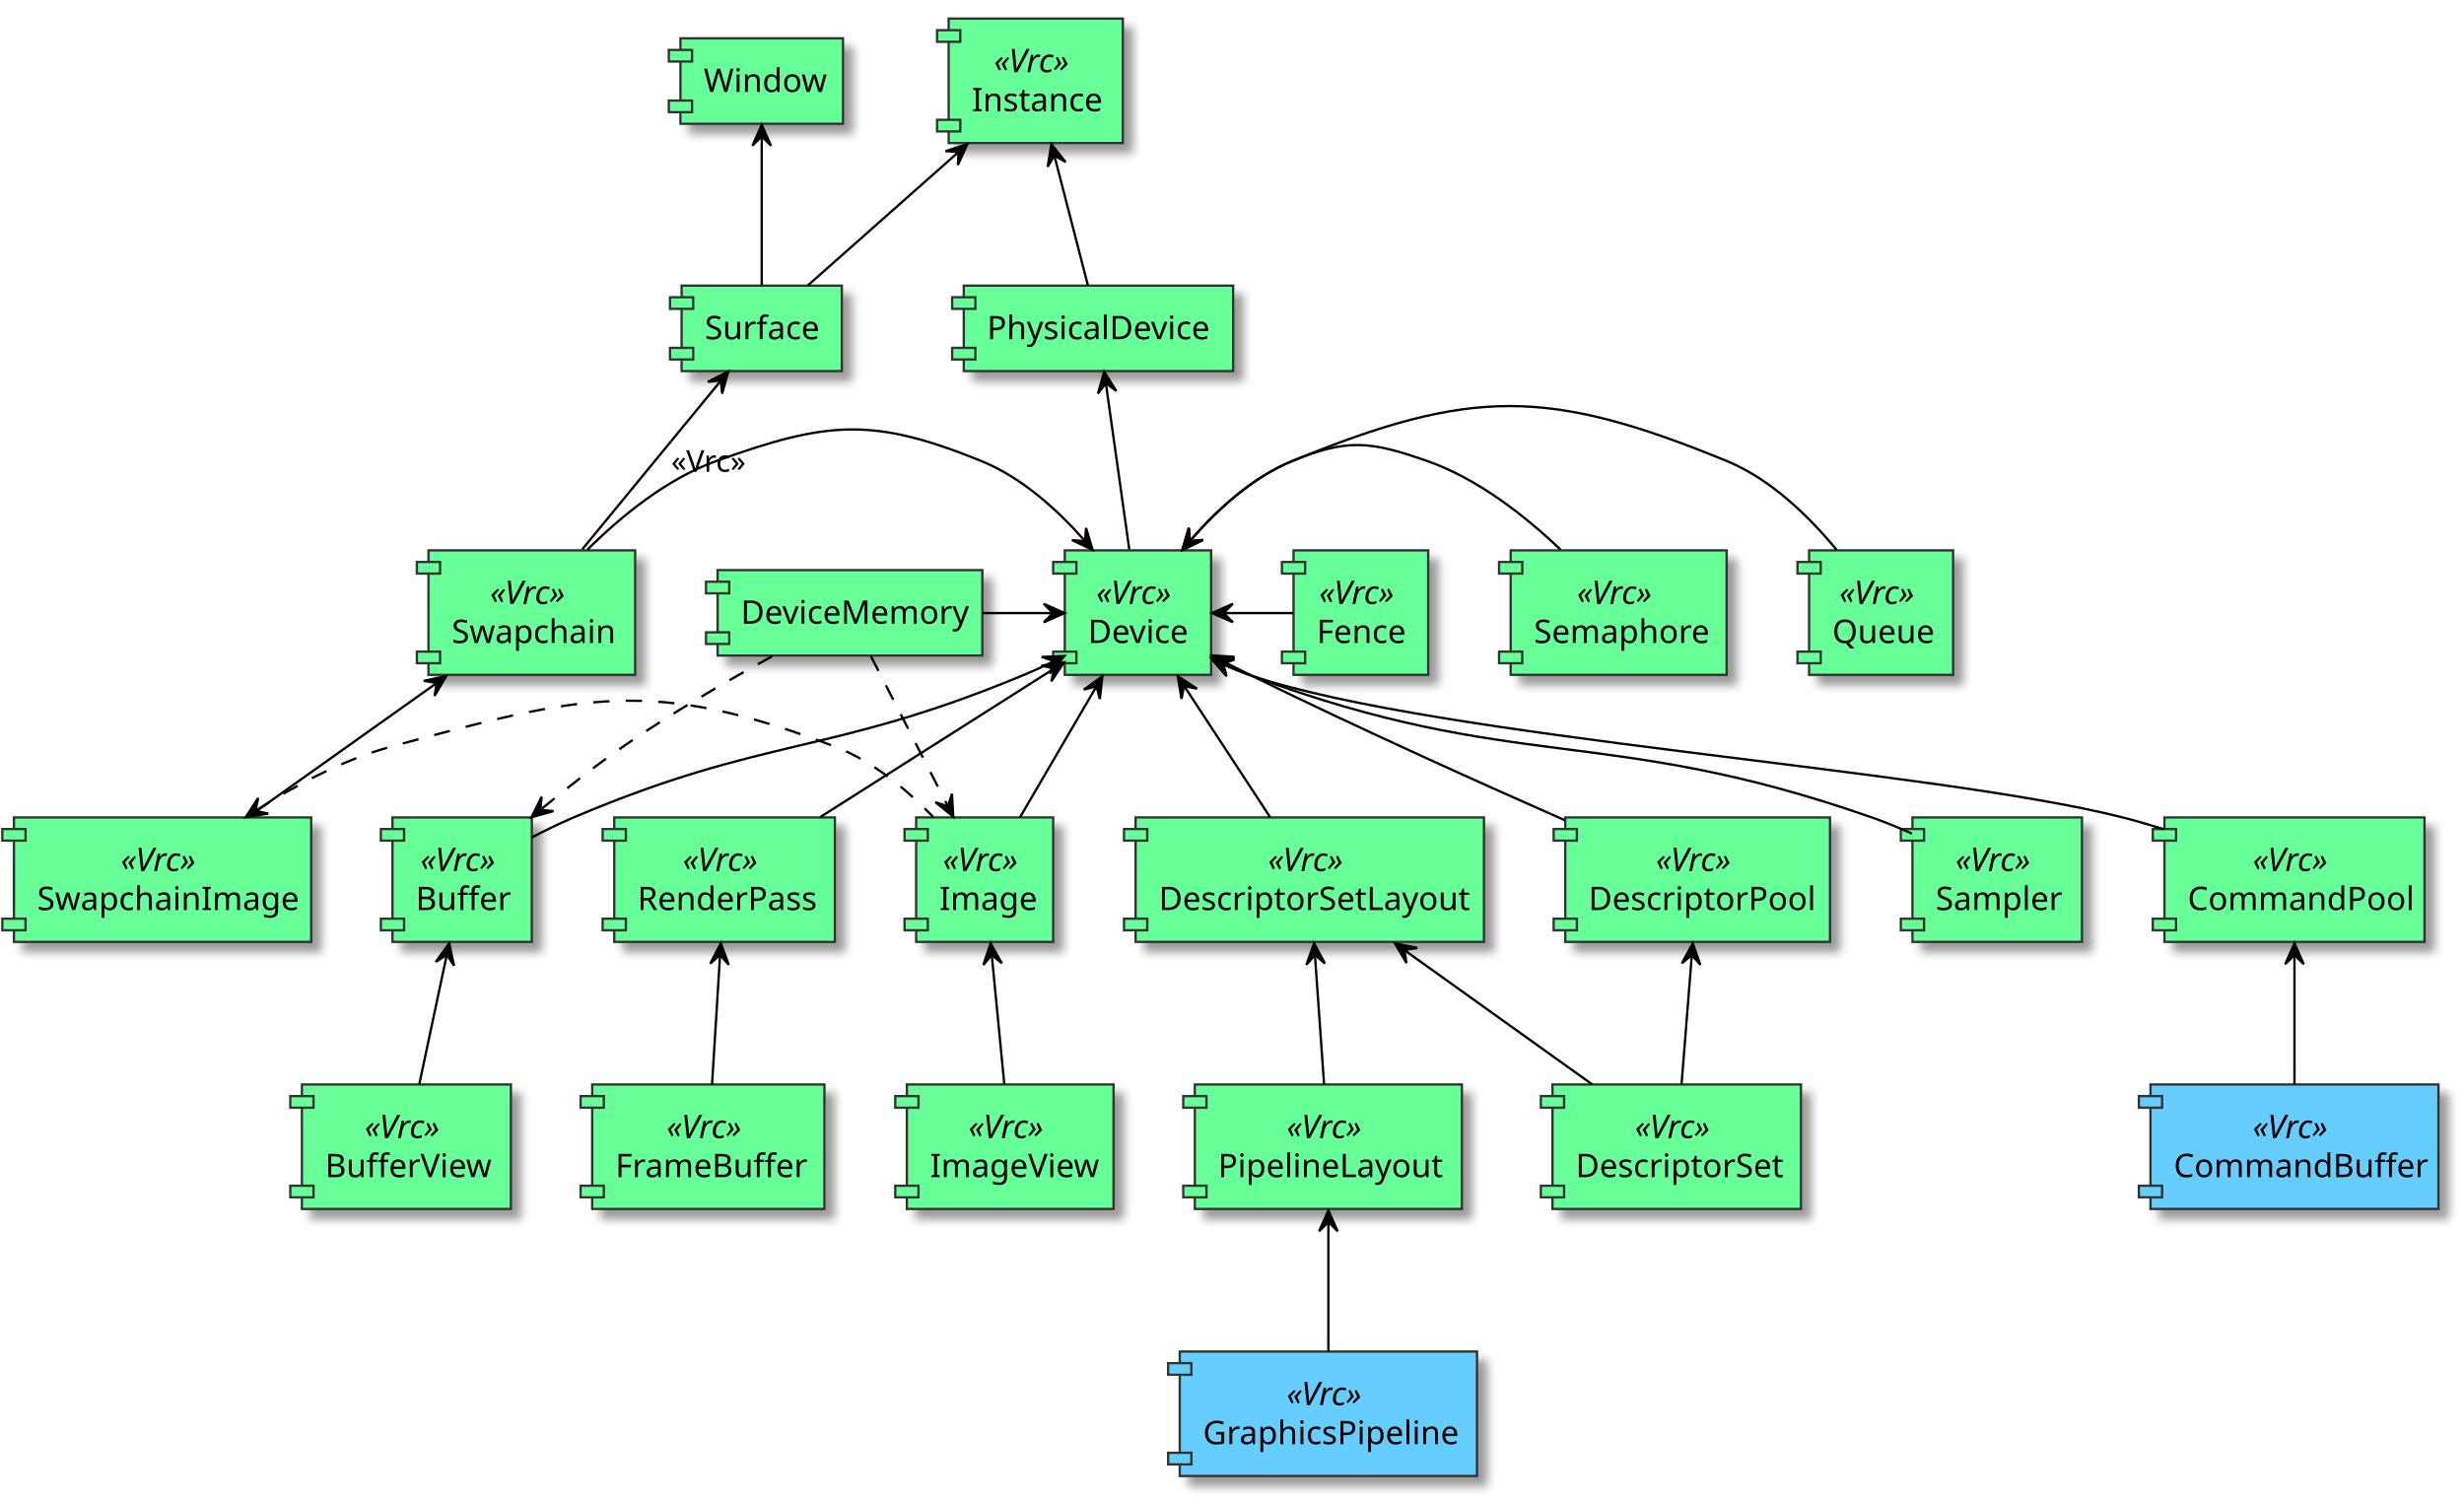
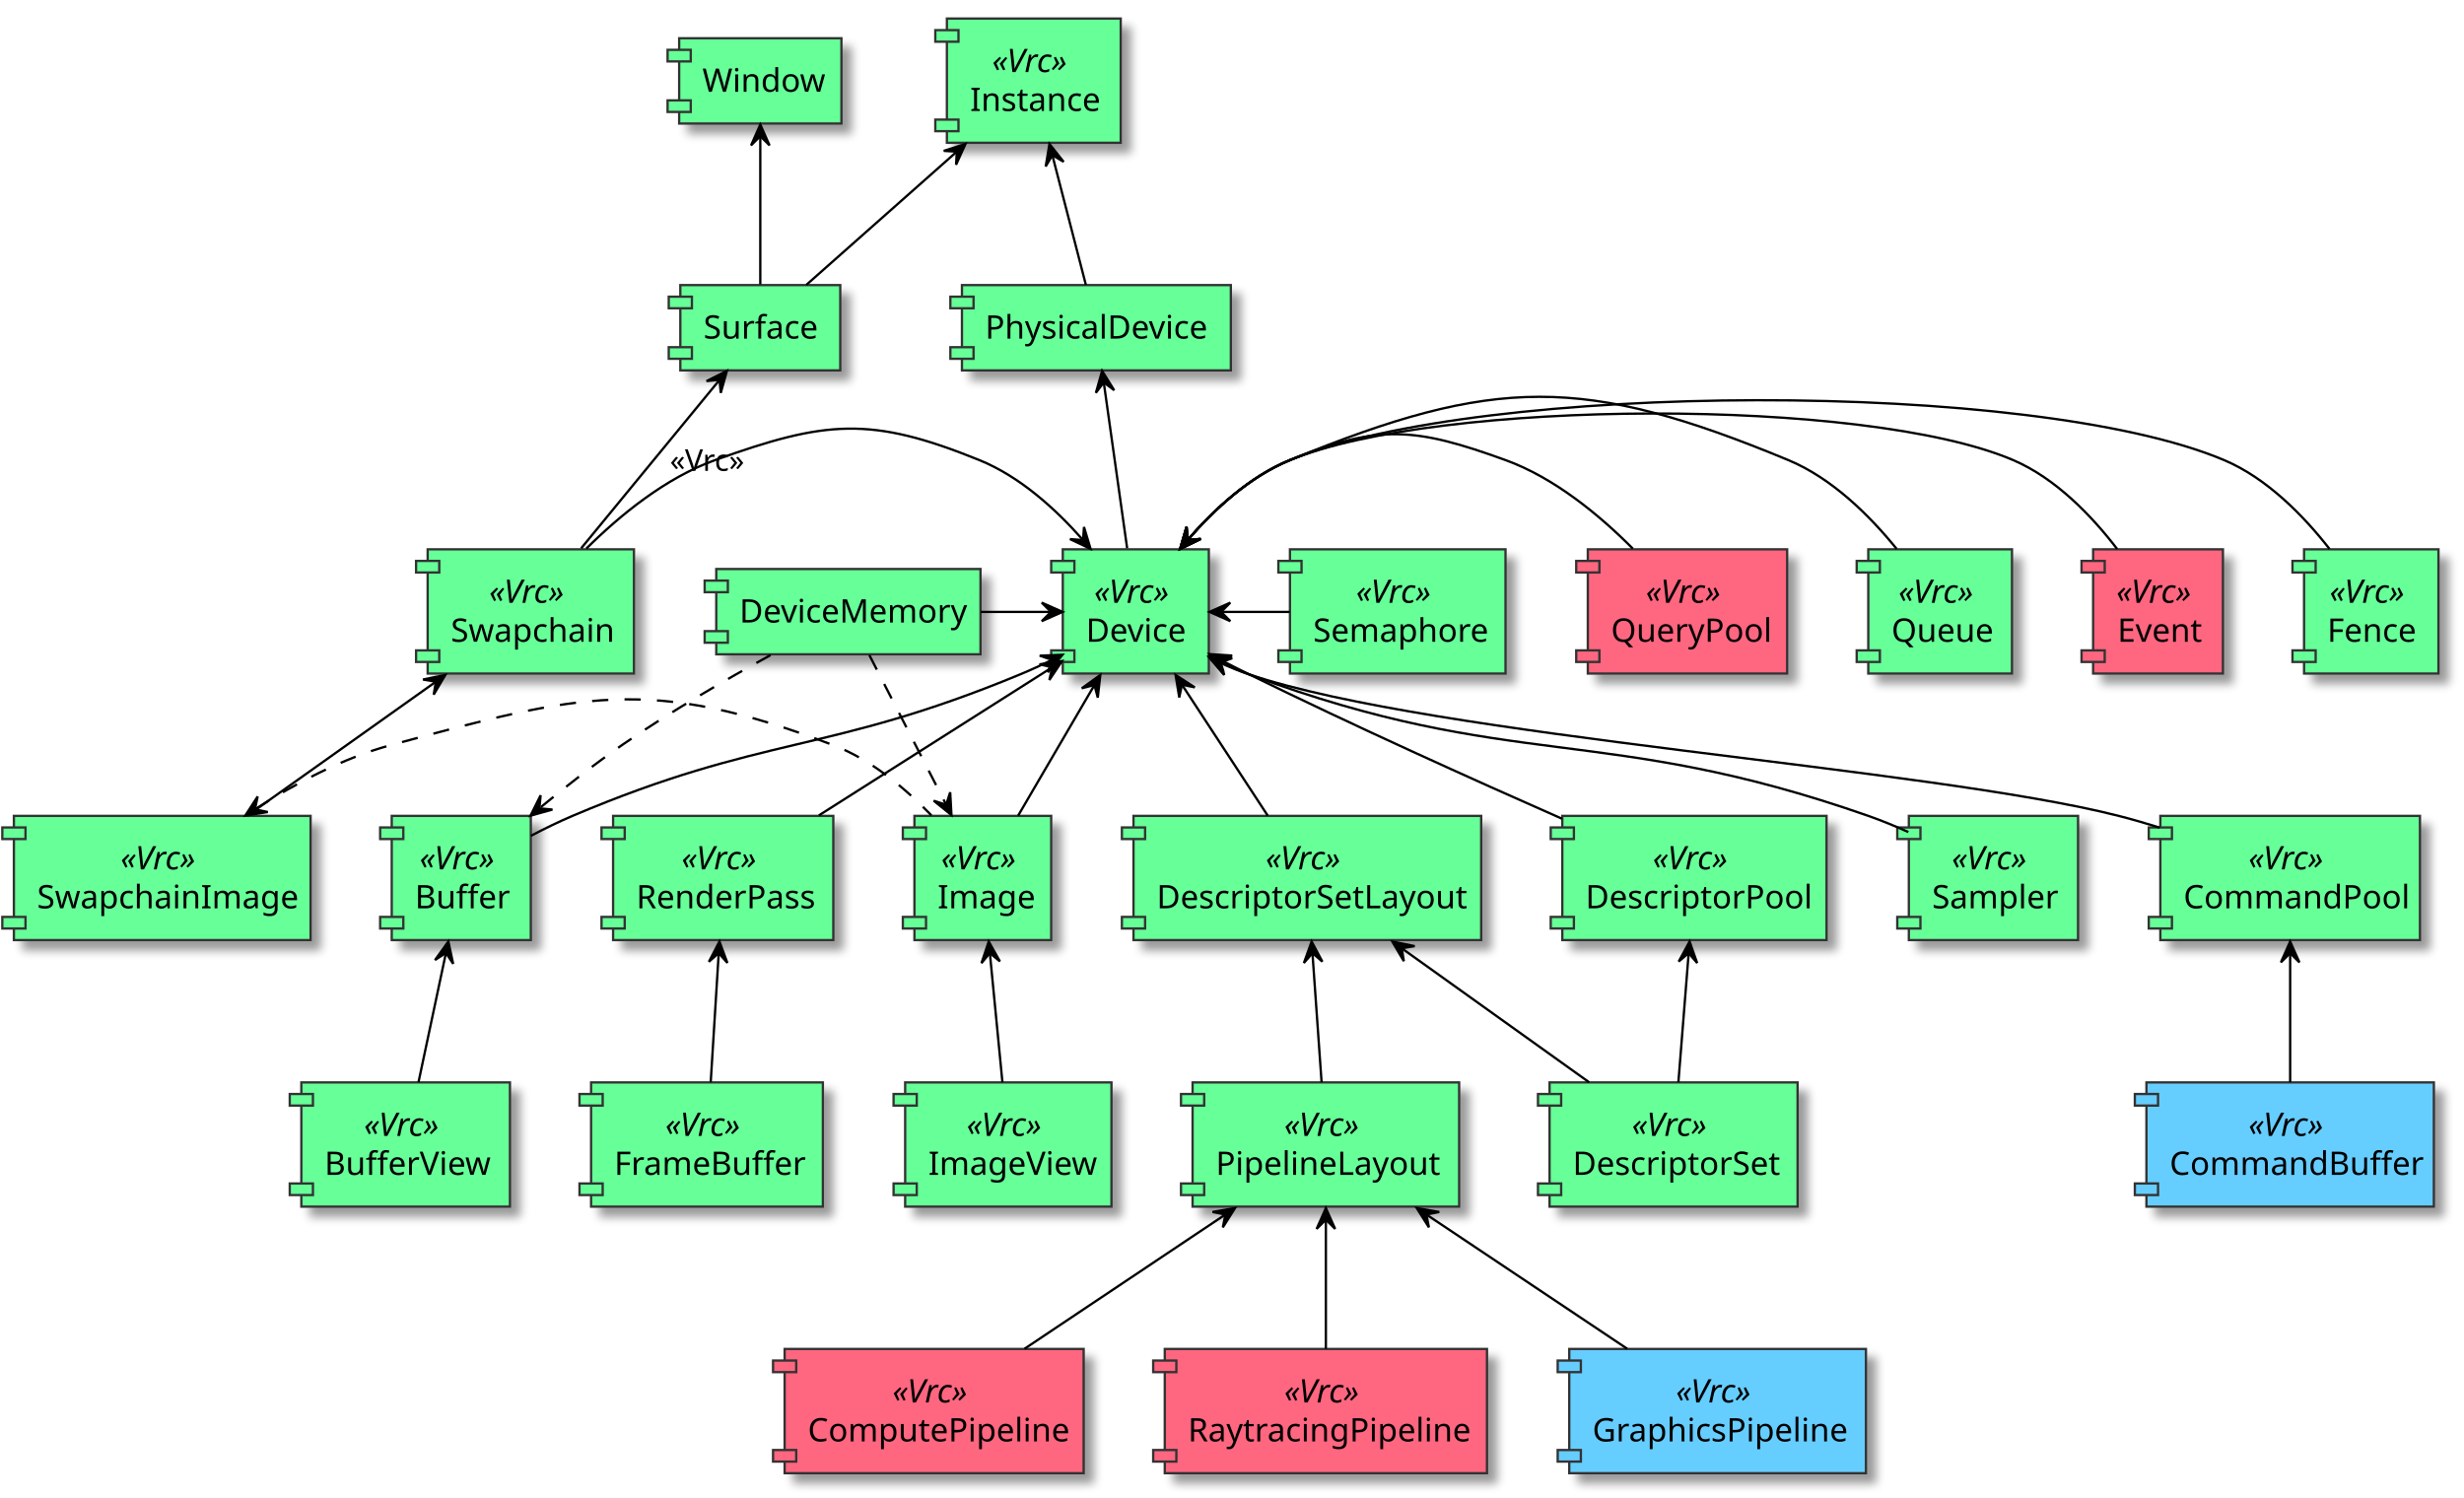
- <svg xmlns="http://www.w3.org/2000/svg" contentScriptType="application/ecmascript" contentStyleType="text/css" height="646px" preserveAspectRatio="none" style="width:1061px;height:646px;" version="1.1" viewBox="0 0 1061 646" width="1061px" zoomAndPan="magnify">
+ <svg xmlns="http://www.w3.org/2000/svg" contentScriptType="application/ecmascript" contentStyleType="text/css" height="646px" preserveAspectRatio="none" style="width:1063px;height:646px;" version="1.1" viewBox="0 0 1063 646" width="1063px" zoomAndPan="magnify">
  <defs>
-     <filter height="300%" id="ffj41n6ptbonc" width="300%" x="-1" y="-1">
+     <filter height="300%" id="ftixz30e7yjgd" width="300%" x="-1" y="-1">
      <feGaussianBlur result="blurOut" stdDeviation="2.0" />
      <feColorMatrix in="blurOut" result="blurOut2" type="matrix" values="0 0 0 0 0 0 0 0 0 0 0 0 0 0 0 0 0 0 .4 0" />
      <feOffset dx="4.0" dy="4.0" in="blurOut2" result="blurOut3" />
      <feBlend in="SourceGraphic" in2="blurOut3" mode="normal" />
    </filter>
  </defs>
  <g>
-     <rect fill="#66FF98" filter="url(#ffj41n6ptbonc)" height="53.6" style="stroke: #333333; stroke-width: 1.0;" width="75" x="408.5" y="8" />
+     <rect fill="#66FF98" filter="url(#ftixz30e7yjgd)" height="53.6" style="stroke: #333333; stroke-width: 1.0;" width="75" x="408.5" y="8" />
    <rect fill="#66FF98" height="5" style="stroke: #333333; stroke-width: 1.0;" width="10" x="403.5" y="13" />
    <rect fill="#66FF98" height="5" style="stroke: #333333; stroke-width: 1.0;" width="10" x="403.5" y="51.6" />
    <text fill="#000000" font-family="Fira Sans" font-size="14" font-style="italic" lengthAdjust="spacingAndGlyphs" textLength="36" x="428" y="31.09">«Vrc»</text>
    <text fill="#000000" font-family="Fira Sans" font-size="14" lengthAdjust="spacingAndGlyphs" textLength="55" x="418.5" y="47.89">Instance</text>
-     <rect fill="#66FF98" filter="url(#ffj41n6ptbonc)" height="36.8" style="stroke: #333333; stroke-width: 1.0;" width="70" x="293" y="16.5" />
+     <rect fill="#66FF98" filter="url(#ftixz30e7yjgd)" height="36.8" style="stroke: #333333; stroke-width: 1.0;" width="70" x="293" y="16.5" />
    <rect fill="#66FF98" height="5" style="stroke: #333333; stroke-width: 1.0;" width="10" x="288" y="21.5" />
    <rect fill="#66FF98" height="5" style="stroke: #333333; stroke-width: 1.0;" width="10" x="288" y="43.3" />
    <text fill="#000000" font-family="Fira Sans" font-size="14" lengthAdjust="spacingAndGlyphs" textLength="50" x="303" y="39.59">Window</text>
-     <rect fill="#66FF98" filter="url(#ffj41n6ptbonc)" height="36.8" style="stroke: #333333; stroke-width: 1.0;" width="116" x="415" y="123" />
+     <rect fill="#66FF98" filter="url(#ftixz30e7yjgd)" height="36.8" style="stroke: #333333; stroke-width: 1.0;" width="116" x="415" y="123" />
    <rect fill="#66FF98" height="5" style="stroke: #333333; stroke-width: 1.0;" width="10" x="410" y="128" />
    <rect fill="#66FF98" height="5" style="stroke: #333333; stroke-width: 1.0;" width="10" x="410" y="149.8" />
    <text fill="#000000" font-family="Fira Sans" font-size="14" lengthAdjust="spacingAndGlyphs" textLength="96" x="425" y="146.09">PhysicalDevice</text>
-     <rect fill="#66FF98" filter="url(#ffj41n6ptbonc)" height="36.8" style="stroke: #333333; stroke-width: 1.0;" width="69" x="293.5" y="123" />
+     <rect fill="#66FF98" filter="url(#ftixz30e7yjgd)" height="36.8" style="stroke: #333333; stroke-width: 1.0;" width="69" x="293.5" y="123" />
    <rect fill="#66FF98" height="5" style="stroke: #333333; stroke-width: 1.0;" width="10" x="288.5" y="128" />
    <rect fill="#66FF98" height="5" style="stroke: #333333; stroke-width: 1.0;" width="10" x="288.5" y="149.8" />
    <text fill="#000000" font-family="Fira Sans" font-size="14" lengthAdjust="spacingAndGlyphs" textLength="49" x="303.5" y="146.09">Surface</text>
-     <rect fill="#66FF98" filter="url(#ffj41n6ptbonc)" height="53.6" style="stroke: #333333; stroke-width: 1.0;" width="63" x="458.5" y="237" />
+     <rect fill="#66FF98" filter="url(#ftixz30e7yjgd)" height="53.6" style="stroke: #333333; stroke-width: 1.0;" width="63" x="458.5" y="237" />
    <rect fill="#66FF98" height="5" style="stroke: #333333; stroke-width: 1.0;" width="10" x="453.5" y="242" />
    <rect fill="#66FF98" height="5" style="stroke: #333333; stroke-width: 1.0;" width="10" x="453.5" y="280.6" />
    <text fill="#000000" font-family="Fira Sans" font-size="14" font-style="italic" lengthAdjust="spacingAndGlyphs" textLength="36" x="472" y="260.09">«Vrc»</text>
    <text fill="#000000" font-family="Fira Sans" font-size="14" lengthAdjust="spacingAndGlyphs" textLength="43" x="468.5" y="276.89">Device</text>
-     <rect fill="#66FF98" filter="url(#ffj41n6ptbonc)" height="53.6" style="stroke: #333333; stroke-width: 1.0;" width="62" x="779" y="237" />
-     <rect fill="#66FF98" height="5" style="stroke: #333333; stroke-width: 1.0;" width="10" x="774" y="242" />
-     <rect fill="#66FF98" height="5" style="stroke: #333333; stroke-width: 1.0;" width="10" x="774" y="280.6" />
-     <text fill="#000000" font-family="Fira Sans" font-size="14" font-style="italic" lengthAdjust="spacingAndGlyphs" textLength="36" x="792" y="260.09">«Vrc»</text>
-     <text fill="#000000" font-family="Fira Sans" font-size="14" lengthAdjust="spacingAndGlyphs" textLength="42" x="789" y="276.89">Queue</text>
-     <rect fill="#66FF98" filter="url(#ffj41n6ptbonc)" height="53.6" style="stroke: #333333; stroke-width: 1.0;" width="89" x="184.5" y="237" />
+     <rect fill="#66FF98" filter="url(#ftixz30e7yjgd)" height="53.6" style="stroke: #333333; stroke-width: 1.0;" width="62" x="806" y="237" />
+     <rect fill="#66FF98" height="5" style="stroke: #333333; stroke-width: 1.0;" width="10" x="801" y="242" />
+     <rect fill="#66FF98" height="5" style="stroke: #333333; stroke-width: 1.0;" width="10" x="801" y="280.6" />
+     <text fill="#000000" font-family="Fira Sans" font-size="14" font-style="italic" lengthAdjust="spacingAndGlyphs" textLength="36" x="819" y="260.09">«Vrc»</text>
+     <text fill="#000000" font-family="Fira Sans" font-size="14" lengthAdjust="spacingAndGlyphs" textLength="42" x="816" y="276.89">Queue</text>
+     <rect fill="#66FF98" filter="url(#ftixz30e7yjgd)" height="53.6" style="stroke: #333333; stroke-width: 1.0;" width="89" x="184.5" y="237" />
    <rect fill="#66FF98" height="5" style="stroke: #333333; stroke-width: 1.0;" width="10" x="179.5" y="242" />
    <rect fill="#66FF98" height="5" style="stroke: #333333; stroke-width: 1.0;" width="10" x="179.5" y="280.6" />
    <text fill="#000000" font-family="Fira Sans" font-size="14" font-style="italic" lengthAdjust="spacingAndGlyphs" textLength="36" x="211" y="260.09">«Vrc»</text>
    <text fill="#000000" font-family="Fira Sans" font-size="14" lengthAdjust="spacingAndGlyphs" textLength="69" x="194.5" y="276.89">Swapchain</text>
-     <rect fill="#66FF98" filter="url(#ffj41n6ptbonc)" height="53.6" style="stroke: #333333; stroke-width: 1.0;" width="128" x="6" y="352" />
+     <rect fill="#66FF98" filter="url(#ftixz30e7yjgd)" height="53.6" style="stroke: #333333; stroke-width: 1.0;" width="128" x="6" y="352" />
    <rect fill="#66FF98" height="5" style="stroke: #333333; stroke-width: 1.0;" width="10" x="1" y="357" />
    <rect fill="#66FF98" height="5" style="stroke: #333333; stroke-width: 1.0;" width="10" x="1" y="395.6" />
    <text fill="#000000" font-family="Fira Sans" font-size="14" font-style="italic" lengthAdjust="spacingAndGlyphs" textLength="36" x="52" y="375.09">«Vrc»</text>
    <text fill="#000000" font-family="Fira Sans" font-size="14" lengthAdjust="spacingAndGlyphs" textLength="108" x="16" y="391.89">SwapchainImage</text>
-     <rect fill="#66FF98" filter="url(#ffj41n6ptbonc)" height="36.8" style="stroke: #333333; stroke-width: 1.0;" width="114" x="309" y="245.5" />
+     <rect fill="#66FF98" filter="url(#ftixz30e7yjgd)" height="36.8" style="stroke: #333333; stroke-width: 1.0;" width="114" x="309" y="245.5" />
    <rect fill="#66FF98" height="5" style="stroke: #333333; stroke-width: 1.0;" width="10" x="304" y="250.5" />
    <rect fill="#66FF98" height="5" style="stroke: #333333; stroke-width: 1.0;" width="10" x="304" y="272.3" />
    <text fill="#000000" font-family="Fira Sans" font-size="14" lengthAdjust="spacingAndGlyphs" textLength="94" x="319" y="268.59">DeviceMemory</text>
-     <rect fill="#66FF98" filter="url(#ffj41n6ptbonc)" height="53.6" style="stroke: #333333; stroke-width: 1.0;" width="59" x="394.5" y="352" />
+     <rect fill="#66FF98" filter="url(#ftixz30e7yjgd)" height="53.6" style="stroke: #333333; stroke-width: 1.0;" width="59" x="394.5" y="352" />
    <rect fill="#66FF98" height="5" style="stroke: #333333; stroke-width: 1.0;" width="10" x="389.5" y="357" />
    <rect fill="#66FF98" height="5" style="stroke: #333333; stroke-width: 1.0;" width="10" x="389.5" y="395.6" />
    <text fill="#000000" font-family="Fira Sans" font-size="14" font-style="italic" lengthAdjust="spacingAndGlyphs" textLength="36" x="406" y="375.09">«Vrc»</text>
    <text fill="#000000" font-family="Fira Sans" font-size="14" lengthAdjust="spacingAndGlyphs" textLength="39" x="404.5" y="391.89">Image</text>
-     <rect fill="#66FF98" filter="url(#ffj41n6ptbonc)" height="53.6" style="stroke: #333333; stroke-width: 1.0;" width="60" x="169" y="352" />
+     <rect fill="#66FF98" filter="url(#ftixz30e7yjgd)" height="53.6" style="stroke: #333333; stroke-width: 1.0;" width="60" x="169" y="352" />
    <rect fill="#66FF98" height="5" style="stroke: #333333; stroke-width: 1.0;" width="10" x="164" y="357" />
    <rect fill="#66FF98" height="5" style="stroke: #333333; stroke-width: 1.0;" width="10" x="164" y="395.6" />
    <text fill="#000000" font-family="Fira Sans" font-size="14" font-style="italic" lengthAdjust="spacingAndGlyphs" textLength="36" x="181" y="375.09">«Vrc»</text>
    <text fill="#000000" font-family="Fira Sans" font-size="14" lengthAdjust="spacingAndGlyphs" textLength="40" x="179" y="391.89">Buffer</text>
-     <rect fill="#66FF98" filter="url(#ffj41n6ptbonc)" height="53.6" style="stroke: #333333; stroke-width: 1.0;" width="73" x="823.5" y="352" />
+     <rect fill="#66FF98" filter="url(#ftixz30e7yjgd)" height="53.6" style="stroke: #333333; stroke-width: 1.0;" width="73" x="823.5" y="352" />
    <rect fill="#66FF98" height="5" style="stroke: #333333; stroke-width: 1.0;" width="10" x="818.5" y="357" />
    <rect fill="#66FF98" height="5" style="stroke: #333333; stroke-width: 1.0;" width="10" x="818.5" y="395.6" />
    <text fill="#000000" font-family="Fira Sans" font-size="14" font-style="italic" lengthAdjust="spacingAndGlyphs" textLength="36" x="842" y="375.09">«Vrc»</text>
    <text fill="#000000" font-family="Fira Sans" font-size="14" lengthAdjust="spacingAndGlyphs" textLength="53" x="833.5" y="391.89">Sampler</text>
-     <rect fill="#66FF98" filter="url(#ffj41n6ptbonc)" height="53.6" style="stroke: #333333; stroke-width: 1.0;" width="89" x="390.5" y="467" />
+     <rect fill="#66FF98" filter="url(#ftixz30e7yjgd)" height="53.6" style="stroke: #333333; stroke-width: 1.0;" width="89" x="390.5" y="467" />
    <rect fill="#66FF98" height="5" style="stroke: #333333; stroke-width: 1.0;" width="10" x="385.5" y="472" />
    <rect fill="#66FF98" height="5" style="stroke: #333333; stroke-width: 1.0;" width="10" x="385.5" y="510.6" />
    <text fill="#000000" font-family="Fira Sans" font-size="14" font-style="italic" lengthAdjust="spacingAndGlyphs" textLength="36" x="417" y="490.09">«Vrc»</text>
    <text fill="#000000" font-family="Fira Sans" font-size="14" lengthAdjust="spacingAndGlyphs" textLength="69" x="400.5" y="506.89">ImageView</text>
-     <rect fill="#66FF98" filter="url(#ffj41n6ptbonc)" height="53.6" style="stroke: #333333; stroke-width: 1.0;" width="90" x="130" y="467" />
+     <rect fill="#66FF98" filter="url(#ftixz30e7yjgd)" height="53.6" style="stroke: #333333; stroke-width: 1.0;" width="90" x="130" y="467" />
    <rect fill="#66FF98" height="5" style="stroke: #333333; stroke-width: 1.0;" width="10" x="125" y="472" />
    <rect fill="#66FF98" height="5" style="stroke: #333333; stroke-width: 1.0;" width="10" x="125" y="510.6" />
    <text fill="#000000" font-family="Fira Sans" font-size="14" font-style="italic" lengthAdjust="spacingAndGlyphs" textLength="36" x="157" y="490.09">«Vrc»</text>
    <text fill="#000000" font-family="Fira Sans" font-size="14" lengthAdjust="spacingAndGlyphs" textLength="70" x="140" y="506.89">BufferView</text>
-     <rect fill="#66FF98" filter="url(#ffj41n6ptbonc)" height="53.6" style="stroke: #333333; stroke-width: 1.0;" width="112" x="932" y="352" />
+     <rect fill="#66FF98" filter="url(#ftixz30e7yjgd)" height="53.6" style="stroke: #333333; stroke-width: 1.0;" width="112" x="932" y="352" />
    <rect fill="#66FF98" height="5" style="stroke: #333333; stroke-width: 1.0;" width="10" x="927" y="357" />
    <rect fill="#66FF98" height="5" style="stroke: #333333; stroke-width: 1.0;" width="10" x="927" y="395.6" />
    <text fill="#000000" font-family="Fira Sans" font-size="14" font-style="italic" lengthAdjust="spacingAndGlyphs" textLength="36" x="970" y="375.09">«Vrc»</text>
    <text fill="#000000" font-family="Fira Sans" font-size="14" lengthAdjust="spacingAndGlyphs" textLength="92" x="942" y="391.89">CommandPool</text>
-     <rect fill="#66CDFF" filter="url(#ffj41n6ptbonc)" height="53.6" style="stroke: #333333; stroke-width: 1.0;" width="124" x="926" y="467" />
+     <rect fill="#66CDFF" filter="url(#ftixz30e7yjgd)" height="53.6" style="stroke: #333333; stroke-width: 1.0;" width="124" x="926" y="467" />
    <rect fill="#66CDFF" height="5" style="stroke: #333333; stroke-width: 1.0;" width="10" x="921" y="472" />
    <rect fill="#66CDFF" height="5" style="stroke: #333333; stroke-width: 1.0;" width="10" x="921" y="510.6" />
    <text fill="#000000" font-family="Fira Sans" font-size="14" font-style="italic" lengthAdjust="spacingAndGlyphs" textLength="36" x="970" y="490.09">«Vrc»</text>
    <text fill="#000000" font-family="Fira Sans" font-size="14" lengthAdjust="spacingAndGlyphs" textLength="104" x="936" y="506.89">CommandBuffer</text>
-     <rect fill="#66FF98" filter="url(#ffj41n6ptbonc)" height="53.6" style="stroke: #333333; stroke-width: 1.0;" width="95" x="264.5" y="352" />
+     <rect fill="#FF6680" filter="url(#ftixz30e7yjgd)" height="53.6" style="stroke: #333333; stroke-width: 1.0;" width="86" x="685" y="237" />
+     <rect fill="#FF6680" height="5" style="stroke: #333333; stroke-width: 1.0;" width="10" x="680" y="242" />
+     <rect fill="#FF6680" height="5" style="stroke: #333333; stroke-width: 1.0;" width="10" x="680" y="280.6" />
+     <text fill="#000000" font-family="Fira Sans" font-size="14" font-style="italic" lengthAdjust="spacingAndGlyphs" textLength="36" x="710" y="260.09">«Vrc»</text>
+     <text fill="#000000" font-family="Fira Sans" font-size="14" lengthAdjust="spacingAndGlyphs" textLength="66" x="695" y="276.89">QueryPool</text>
+     <rect fill="#66FF98" filter="url(#ftixz30e7yjgd)" height="53.6" style="stroke: #333333; stroke-width: 1.0;" width="95" x="264.5" y="352" />
    <rect fill="#66FF98" height="5" style="stroke: #333333; stroke-width: 1.0;" width="10" x="259.5" y="357" />
    <rect fill="#66FF98" height="5" style="stroke: #333333; stroke-width: 1.0;" width="10" x="259.5" y="395.6" />
    <text fill="#000000" font-family="Fira Sans" font-size="14" font-style="italic" lengthAdjust="spacingAndGlyphs" textLength="36" x="294" y="375.09">«Vrc»</text>
    <text fill="#000000" font-family="Fira Sans" font-size="14" lengthAdjust="spacingAndGlyphs" textLength="75" x="274.5" y="391.89">RenderPass</text>
-     <rect fill="#66FF98" filter="url(#ffj41n6ptbonc)" height="53.6" style="stroke: #333333; stroke-width: 1.0;" width="100" x="255" y="467" />
+     <rect fill="#66FF98" filter="url(#ftixz30e7yjgd)" height="53.6" style="stroke: #333333; stroke-width: 1.0;" width="100" x="255" y="467" />
    <rect fill="#66FF98" height="5" style="stroke: #333333; stroke-width: 1.0;" width="10" x="250" y="472" />
    <rect fill="#66FF98" height="5" style="stroke: #333333; stroke-width: 1.0;" width="10" x="250" y="510.6" />
    <text fill="#000000" font-family="Fira Sans" font-size="14" font-style="italic" lengthAdjust="spacingAndGlyphs" textLength="36" x="287" y="490.09">«Vrc»</text>
    <text fill="#000000" font-family="Fira Sans" font-size="14" lengthAdjust="spacingAndGlyphs" textLength="80" x="265" y="506.89">FrameBuffer</text>
-     <rect fill="#66CDFF" filter="url(#ffj41n6ptbonc)" height="53.6" style="stroke: #333333; stroke-width: 1.0;" width="128" x="508" y="582" />
-     <rect fill="#66CDFF" height="5" style="stroke: #333333; stroke-width: 1.0;" width="10" x="503" y="587" />
-     <rect fill="#66CDFF" height="5" style="stroke: #333333; stroke-width: 1.0;" width="10" x="503" y="625.6" />
+     <rect fill="#FF6680" filter="url(#ftixz30e7yjgd)" height="53.6" style="stroke: #333333; stroke-width: 1.0;" width="129" x="338.5" y="582" />
+     <rect fill="#FF6680" height="5" style="stroke: #333333; stroke-width: 1.0;" width="10" x="333.5" y="587" />
+     <rect fill="#FF6680" height="5" style="stroke: #333333; stroke-width: 1.0;" width="10" x="333.5" y="625.6" />
+     <text fill="#000000" font-family="Fira Sans" font-size="14" font-style="italic" lengthAdjust="spacingAndGlyphs" textLength="36" x="385" y="605.09">«Vrc»</text>
+     <text fill="#000000" font-family="Fira Sans" font-size="14" lengthAdjust="spacingAndGlyphs" textLength="109" x="348.5" y="621.89">ComputePipeline</text>
+     <rect fill="#FF6680" filter="url(#ftixz30e7yjgd)" height="53.6" style="stroke: #333333; stroke-width: 1.0;" width="139" x="502.5" y="582" />
+     <rect fill="#FF6680" height="5" style="stroke: #333333; stroke-width: 1.0;" width="10" x="497.5" y="587" />
+     <rect fill="#FF6680" height="5" style="stroke: #333333; stroke-width: 1.0;" width="10" x="497.5" y="625.6" />
    <text fill="#000000" font-family="Fira Sans" font-size="14" font-style="italic" lengthAdjust="spacingAndGlyphs" textLength="36" x="554" y="605.09">«Vrc»</text>
-     <text fill="#000000" font-family="Fira Sans" font-size="14" lengthAdjust="spacingAndGlyphs" textLength="108" x="518" y="621.89">GraphicsPipeline</text>
-     <rect fill="#66FF98" filter="url(#ffj41n6ptbonc)" height="53.6" style="stroke: #333333; stroke-width: 1.0;" width="150" x="489" y="352" />
+     <text fill="#000000" font-family="Fira Sans" font-size="14" lengthAdjust="spacingAndGlyphs" textLength="119" x="512.5" y="621.89">RaytracingPipeline</text>
+     <rect fill="#66CDFF" filter="url(#ftixz30e7yjgd)" height="53.6" style="stroke: #333333; stroke-width: 1.0;" width="128" x="677" y="582" />
+     <rect fill="#66CDFF" height="5" style="stroke: #333333; stroke-width: 1.0;" width="10" x="672" y="587" />
+     <rect fill="#66CDFF" height="5" style="stroke: #333333; stroke-width: 1.0;" width="10" x="672" y="625.6" />
+     <text fill="#000000" font-family="Fira Sans" font-size="14" font-style="italic" lengthAdjust="spacingAndGlyphs" textLength="36" x="723" y="605.09">«Vrc»</text>
+     <text fill="#000000" font-family="Fira Sans" font-size="14" lengthAdjust="spacingAndGlyphs" textLength="108" x="687" y="621.89">GraphicsPipeline</text>
+     <rect fill="#66FF98" filter="url(#ftixz30e7yjgd)" height="53.6" style="stroke: #333333; stroke-width: 1.0;" width="150" x="489" y="352" />
    <rect fill="#66FF98" height="5" style="stroke: #333333; stroke-width: 1.0;" width="10" x="484" y="357" />
    <rect fill="#66FF98" height="5" style="stroke: #333333; stroke-width: 1.0;" width="10" x="484" y="395.6" />
    <text fill="#000000" font-family="Fira Sans" font-size="14" font-style="italic" lengthAdjust="spacingAndGlyphs" textLength="36" x="546" y="375.09">«Vrc»</text>
    <text fill="#000000" font-family="Fira Sans" font-size="14" lengthAdjust="spacingAndGlyphs" textLength="130" x="499" y="391.89">DescriptorSetLayout</text>
-     <rect fill="#66FF98" filter="url(#ffj41n6ptbonc)" height="53.6" style="stroke: #333333; stroke-width: 1.0;" width="115" x="514.5" y="467" />
+     <rect fill="#66FF98" filter="url(#ftixz30e7yjgd)" height="53.6" style="stroke: #333333; stroke-width: 1.0;" width="115" x="514.5" y="467" />
    <rect fill="#66FF98" height="5" style="stroke: #333333; stroke-width: 1.0;" width="10" x="509.5" y="472" />
    <rect fill="#66FF98" height="5" style="stroke: #333333; stroke-width: 1.0;" width="10" x="509.5" y="510.6" />
    <text fill="#000000" font-family="Fira Sans" font-size="14" font-style="italic" lengthAdjust="spacingAndGlyphs" textLength="36" x="554" y="490.09">«Vrc»</text>
    <text fill="#000000" font-family="Fira Sans" font-size="14" lengthAdjust="spacingAndGlyphs" textLength="95" x="524.5" y="506.89">PipelineLayout</text>
-     <rect fill="#66FF98" filter="url(#ffj41n6ptbonc)" height="53.6" style="stroke: #333333; stroke-width: 1.0;" width="114" x="674" y="352" />
+     <rect fill="#66FF98" filter="url(#ftixz30e7yjgd)" height="53.6" style="stroke: #333333; stroke-width: 1.0;" width="114" x="674" y="352" />
    <rect fill="#66FF98" height="5" style="stroke: #333333; stroke-width: 1.0;" width="10" x="669" y="357" />
    <rect fill="#66FF98" height="5" style="stroke: #333333; stroke-width: 1.0;" width="10" x="669" y="395.6" />
    <text fill="#000000" font-family="Fira Sans" font-size="14" font-style="italic" lengthAdjust="spacingAndGlyphs" textLength="36" x="713" y="375.09">«Vrc»</text>
    <text fill="#000000" font-family="Fira Sans" font-size="14" lengthAdjust="spacingAndGlyphs" textLength="94" x="684" y="391.89">DescriptorPool</text>
-     <rect fill="#66FF98" filter="url(#ffj41n6ptbonc)" height="53.6" style="stroke: #333333; stroke-width: 1.0;" width="107" x="668.5" y="467" />
+     <rect fill="#66FF98" filter="url(#ftixz30e7yjgd)" height="53.6" style="stroke: #333333; stroke-width: 1.0;" width="107" x="668.5" y="467" />
    <rect fill="#66FF98" height="5" style="stroke: #333333; stroke-width: 1.0;" width="10" x="663.5" y="472" />
    <rect fill="#66FF98" height="5" style="stroke: #333333; stroke-width: 1.0;" width="10" x="663.5" y="510.6" />
    <text fill="#000000" font-family="Fira Sans" font-size="14" font-style="italic" lengthAdjust="spacingAndGlyphs" textLength="36" x="704" y="490.09">«Vrc»</text>
    <text fill="#000000" font-family="Fira Sans" font-size="14" lengthAdjust="spacingAndGlyphs" textLength="87" x="678.5" y="506.89">DescriptorSet</text>
-     <rect fill="#66FF98" filter="url(#ffj41n6ptbonc)" height="53.6" style="stroke: #333333; stroke-width: 1.0;" width="93" x="650.5" y="237" />
-     <rect fill="#66FF98" height="5" style="stroke: #333333; stroke-width: 1.0;" width="10" x="645.5" y="242" />
-     <rect fill="#66FF98" height="5" style="stroke: #333333; stroke-width: 1.0;" width="10" x="645.5" y="280.6" />
-     <text fill="#000000" font-family="Fira Sans" font-size="14" font-style="italic" lengthAdjust="spacingAndGlyphs" textLength="36" x="679" y="260.09">«Vrc»</text>
-     <text fill="#000000" font-family="Fira Sans" font-size="14" lengthAdjust="spacingAndGlyphs" textLength="73" x="660.5" y="276.89">Semaphore</text>
-     <rect fill="#66FF98" filter="url(#ffj41n6ptbonc)" height="53.6" style="stroke: #333333; stroke-width: 1.0;" width="58" x="557" y="237" />
-     <rect fill="#66FF98" height="5" style="stroke: #333333; stroke-width: 1.0;" width="10" x="552" y="242" />
-     <rect fill="#66FF98" height="5" style="stroke: #333333; stroke-width: 1.0;" width="10" x="552" y="280.6" />
-     <text fill="#000000" font-family="Fira Sans" font-size="14" font-style="italic" lengthAdjust="spacingAndGlyphs" textLength="36" x="568" y="260.09">«Vrc»</text>
-     <text fill="#000000" font-family="Fira Sans" font-size="14" lengthAdjust="spacingAndGlyphs" textLength="38" x="567" y="276.89">Fence</text>
+     <rect fill="#66FF98" filter="url(#ftixz30e7yjgd)" height="53.6" style="stroke: #333333; stroke-width: 1.0;" width="93" x="556.5" y="237" />
+     <rect fill="#66FF98" height="5" style="stroke: #333333; stroke-width: 1.0;" width="10" x="551.5" y="242" />
+     <rect fill="#66FF98" height="5" style="stroke: #333333; stroke-width: 1.0;" width="10" x="551.5" y="280.6" />
+     <text fill="#000000" font-family="Fira Sans" font-size="14" font-style="italic" lengthAdjust="spacingAndGlyphs" textLength="36" x="585" y="260.09">«Vrc»</text>
+     <text fill="#000000" font-family="Fira Sans" font-size="14" lengthAdjust="spacingAndGlyphs" textLength="73" x="566.5" y="276.89">Semaphore</text>
+     <rect fill="#66FF98" filter="url(#ftixz30e7yjgd)" height="53.6" style="stroke: #333333; stroke-width: 1.0;" width="58" x="994" y="237" />
+     <rect fill="#66FF98" height="5" style="stroke: #333333; stroke-width: 1.0;" width="10" x="989" y="242" />
+     <rect fill="#66FF98" height="5" style="stroke: #333333; stroke-width: 1.0;" width="10" x="989" y="280.6" />
+     <text fill="#000000" font-family="Fira Sans" font-size="14" font-style="italic" lengthAdjust="spacingAndGlyphs" textLength="36" x="1005" y="260.09">«Vrc»</text>
+     <text fill="#000000" font-family="Fira Sans" font-size="14" lengthAdjust="spacingAndGlyphs" textLength="38" x="1004" y="276.89">Fence</text>
+     <rect fill="#FF6680" filter="url(#ftixz30e7yjgd)" height="53.6" style="stroke: #333333; stroke-width: 1.0;" width="56" x="903" y="237" />
+     <rect fill="#FF6680" height="5" style="stroke: #333333; stroke-width: 1.0;" width="10" x="898" y="242" />
+     <rect fill="#FF6680" height="5" style="stroke: #333333; stroke-width: 1.0;" width="10" x="898" y="280.6" />
+     <text fill="#000000" font-family="Fira Sans" font-size="14" font-style="italic" lengthAdjust="spacingAndGlyphs" textLength="36" x="913" y="260.09">«Vrc»</text>
+     <text fill="#000000" font-family="Fira Sans" font-size="14" lengthAdjust="spacingAndGlyphs" textLength="35" x="913.5" y="276.89">Event</text>
    <path d="M454.04,67.12 C458.75,85.35 464.53,107.7 468.46,122.91 " fill="none" id="Instance&lt;-PhysicalDevice" style="stroke: #000000; stroke-width: 1.0;" />
    <polygon fill="#000000" points="452.74,62.1,451.13,71.816,453.996,66.94,458.873,69.806,452.74,62.1" style="stroke: #000000; stroke-width: 1.0;" />
    <path d="M412.69,65.5 C391.79,84 365.55,107.24 347.86,122.91 " fill="none" id="Instance&lt;-Surface" style="stroke: #000000; stroke-width: 1.0;" />
    <polygon fill="#000000" points="416.53,62.1,407.147,65.092,412.794,65.423,412.463,71.07,416.53,62.1" style="stroke: #000000; stroke-width: 1.0;" />
    <path d="M328,58.92 C328,78.1 328,105.09 328,122.69 " fill="none" id="Window&lt;-Surface" style="stroke: #000000; stroke-width: 1.0;" />
    <polygon fill="#000000" points="328,53.73,324,62.73,328,58.73,332,62.73,328,53.73" style="stroke: #000000; stroke-width: 1.0;" />
    <path d="M476.21,165.22 C479.07,185.5 483.26,215.22 486.27,236.56 " fill="none" id="PhysicalDevice&lt;-Device" style="stroke: #000000; stroke-width: 1.0;" />
    <polygon fill="#000000" points="475.47,160.02,472.772,169.492,476.171,164.971,480.692,168.37,475.47,160.02" style="stroke: #000000; stroke-width: 1.0;" />
    <path d="M310.39,163.94 C293.71,184.24 268.63,214.76 250.72,236.56 " fill="none" id="Surface&lt;-Swapchain" style="stroke: #000000; stroke-width: 1.0;" />
    <polygon fill="#000000" points="313.6,160.02,304.785,164.412,310.416,163.875,310.953,169.506,313.6,160.02" style="stroke: #000000; stroke-width: 1.0;" />
    <text fill="#000000" font-family="Fira Sans" font-size="13" lengthAdjust="spacingAndGlyphs" textLength="32" x="289" y="203.155">«Vrc»</text>
-     <path d="M512.58,232.74 C524.06,219.52 539.24,205.57 556.5,198.5 C633.4,166.99 666.6,166.99 743.5,198.5 C762.54,206.3 779.06,222.48 790.87,236.81 " fill="none" id="Device&lt;-Queue" style="stroke: #000000; stroke-width: 1.0;" />
+     <path d="M512.58,232.74 C524.06,219.52 539.24,205.57 556.5,198.5 C644.92,162.27 683.22,161.93 771.5,198.5 C790.37,206.32 806.64,222.5 818.24,236.82 " fill="none" id="Device&lt;-Queue" style="stroke: #000000; stroke-width: 1.0;" />
    <polygon fill="#000000" points="509.13,236.81,517.998,232.525,512.36,232.994,511.892,227.356,509.13,236.81" style="stroke: #000000; stroke-width: 1.0;" />
    <path d="M252.93,236.71 C267.39,222.35 287.12,206.17 308.5,198.5 C356.19,181.39 375.55,179.46 422.5,198.5 C439.92,205.56 455.32,219.51 466.99,232.73 " fill="none" id="Swapchain-&gt;Device" style="stroke: #000000; stroke-width: 1.0;" />
    <polygon fill="#000000" points="470.49,236.8,467.652,227.369,467.229,233.01,461.588,232.586,470.49,236.8" style="stroke: #000000; stroke-width: 1.0;" />
    <path d="M423.16,264 C433.16,264 443.17,264 453.17,264 " fill="none" id="DeviceMemory-&gt;Device" style="stroke: #000000; stroke-width: 1.0;" />
    <polygon fill="#000000" points="458.41,264,449.41,260,453.41,264,449.41,268,458.41,264" style="stroke: #000000; stroke-width: 1.0;" />
    <path d="M472.13,295.59 C461.84,313.22 449.04,335.13 439.22,351.93 " fill="none" id="Device&lt;-Image" style="stroke: #000000; stroke-width: 1.0;" />
    <polygon fill="#000000" points="474.69,291.21,466.688,296.952,472.162,295.524,473.59,300.997,474.69,291.21" style="stroke: #000000; stroke-width: 1.0;" />
    <path d="M453.82,284.74 C449.23,286.97 444.54,289.12 440,291 C356.89,325.44 329.81,316.86 247,352 C241.07,354.52 234.9,357.53 229.04,360.6 " fill="none" id="Device&lt;-Buffer" style="stroke: #000000; stroke-width: 1.0;" />
    <polygon fill="#000000" points="458.38,282.49,448.539,282.887,453.897,284.703,452.08,290.06,458.38,282.49" style="stroke: #000000; stroke-width: 1.0;" />
    <path d="M526.17,285.54 C530.42,287.55 534.76,289.42 539,291 C653.08,333.45 691.11,311.79 806,352 C811.7,353.99 817.58,356.42 823.28,358.98 " fill="none" id="Device&lt;-Sampler" style="stroke: #000000; stroke-width: 1.0;" />
    <polygon fill="#000000" points="521.6,283.31,527.938,290.848,526.095,285.5,531.443,283.656,521.6,283.31" style="stroke: #000000; stroke-width: 1.0;" />
    <path d="M526.27,285.9 C530.48,287.82 534.78,289.58 539,291 C619.02,317.92 832.19,331.15 914,352 C919.81,353.48 925.8,355.22 931.75,357.08 " fill="none" id="Device&lt;-CommandPool" style="stroke: #000000; stroke-width: 1.0;" />
    <polygon fill="#000000" points="521.75,283.75,528.165,291.223,526.267,285.894,531.596,283.996,521.75,283.75" style="stroke: #000000; stroke-width: 1.0;" />
+     <path d="M512.58,232.74 C524.06,219.52 539.24,205.57 556.5,198.5 C594.75,182.83 610.64,184.42 649.5,198.5 C670.69,206.18 690.18,222.36 704.43,236.72 " fill="none" id="Device&lt;-QueryPool" style="stroke: #000000; stroke-width: 1.0;" />
+     <polygon fill="#000000" points="509.13,236.81,517.998,232.525,512.36,232.994,511.892,227.356,509.13,236.81" style="stroke: #000000; stroke-width: 1.0;" />
    <path d="M453.61,288.1 C424.48,306.6 383.62,332.53 353.27,351.8 " fill="none" id="Device&lt;-RenderPass" style="stroke: #000000; stroke-width: 1.0;" />
    <polygon fill="#000000" points="458.18,285.2,448.435,286.625,453.953,287.87,452.708,293.389,458.18,285.2" style="stroke: #000000; stroke-width: 1.0;" />
    <path d="M510.03,295.59 C521.57,313.22 535.93,335.13 546.93,351.93 " fill="none" id="Device&lt;-DescriptorSetLayout" style="stroke: #000000; stroke-width: 1.0;" />
    <polygon fill="#000000" points="507.16,291.21,508.747,300.93,509.901,295.392,515.438,296.545,507.16,291.21" style="stroke: #000000; stroke-width: 1.0;" />
    <path d="M526.33,284.6 C530.58,286.8 534.87,288.97 539,291 C583.83,313.03 635.44,336.3 673.86,353.23 " fill="none" id="Device&lt;-DescriptorPool" style="stroke: #000000; stroke-width: 1.0;" />
    <polygon fill="#000000" points="521.74,282.21,527.864,289.923,526.171,284.526,531.569,282.833,521.74,282.21" style="stroke: #000000; stroke-width: 1.0;" />
-     <path d="M512.58,232.74 C524.06,219.52 539.24,205.57 556.5,198.5 C580.35,188.73 590.16,190.01 614.5,198.5 C636.43,206.15 656.91,222.33 671.97,236.69 " fill="none" id="Device&lt;-Semaphore" style="stroke: #000000; stroke-width: 1.0;" />
-     <polygon fill="#000000" points="509.13,236.81,517.998,232.525,512.36,232.994,511.892,227.356,509.13,236.81" style="stroke: #000000; stroke-width: 1.0;" />
-     <path d="M527.08,264 C537.03,264 546.99,264 556.94,264 " fill="none" id="Device&lt;-Fence" style="stroke: #000000; stroke-width: 1.0;" />
-     <polygon fill="#000000" points="521.88,264,530.891,267.974,526.88,263.986,530.869,259.974,521.88,264" style="stroke: #000000; stroke-width: 1.0;" />
+     <path d="M526.91,264 C536.73,264 546.55,264 556.36,264 " fill="none" id="Device&lt;-Semaphore" style="stroke: #000000; stroke-width: 1.0;" />
+     <polygon fill="#000000" points="521.78,264,530.78,268,526.78,264,530.78,260,521.78,264" style="stroke: #000000; stroke-width: 1.0;" />
+     <path d="M512.58,232.74 C524.06,219.52 539.24,205.57 556.5,198.5 C639.37,164.54 877.03,163.59 959.5,198.5 C978.02,206.34 993.8,222.52 1004.99,236.84 " fill="none" id="Device&lt;-Fence" style="stroke: #000000; stroke-width: 1.0;" />
+     <polygon fill="#000000" points="509.13,236.81,517.998,232.525,512.36,232.994,511.892,227.356,509.13,236.81" style="stroke: #000000; stroke-width: 1.0;" />
+     <path d="M512.58,232.74 C524.06,219.52 539.24,205.57 556.5,198.5 C620.66,172.21 804.76,171.22 868.5,198.5 C886.85,206.35 902.38,222.54 913.36,236.85 " fill="none" id="Device&lt;-Event" style="stroke: #000000; stroke-width: 1.0;" />
+     <polygon fill="#000000" points="509.13,236.81,517.998,232.525,512.36,232.994,511.892,227.356,509.13,236.81" style="stroke: #000000; stroke-width: 1.0;" />
    <path d="M187.84,294.26 C162.73,312.1 130.92,334.71 106.68,351.93 " fill="none" id="Swapchain&lt;-SwapchainImage" style="stroke: #000000; stroke-width: 1.0;" />
    <polygon fill="#000000" points="192.12,291.21,182.469,293.173,188.048,294.111,187.11,299.689,192.12,291.21" style="stroke: #000000; stroke-width: 1.0;" />
    <path d="M375.06,282.66 C383.89,299.85 397.49,326.36 408.12,347.06 " fill="none" id="DeviceMemory-&gt;Image" style="stroke: #000000; stroke-width: 1.0; stroke-dasharray: 7.0,7.0;" />
    <polygon fill="#000000" points="410.47,351.65,409.922,341.816,408.188,347.201,402.804,345.467,410.47,351.65" style="stroke: #000000; stroke-width: 1.0;" />
    <path d="M332.42,282.65 C313.36,293.09 289.33,306.98 269,321 C256.82,329.4 244.1,339.35 232.9,348.57 " fill="none" id="DeviceMemory-&gt;Buffer" style="stroke: #000000; stroke-width: 1.0; stroke-dasharray: 7.0,7.0;" />
    <polygon fill="#000000" points="228.85,351.94,238.332,349.276,232.699,348.749,233.226,343.117,228.85,351.94" style="stroke: #000000; stroke-width: 1.0;" />
    <path d="M110.07,349.12 C127.15,338.16 147.88,327.08 168.5,321.5 C250.44,299.33 280.17,291.27 359.5,321.5 C375.76,327.7 390.53,340.08 401.82,351.78 " fill="none" id="SwapchainImage&lt;-Image" style="stroke: #000000; stroke-width: 1.0; stroke-dasharray: 7.0,7.0;" />
    <polygon fill="#000000" points="105.8,351.9,115.524,350.336,109.989,349.17,111.155,343.634,105.8,351.9" style="stroke: #000000; stroke-width: 1.0;" />
    <path d="M427.07,411.49 C428.77,428.96 430.85,450.42 432.46,466.93 " fill="none" id="Image&lt;-ImageView" style="stroke: #000000; stroke-width: 1.0;" />
    <polygon fill="#000000" points="426.55,406.21,423.415,415.547,427.021,411.188,431.38,414.793,426.55,406.21" style="stroke: #000000; stroke-width: 1.0;" />
    <path d="M192.31,411.49 C188.6,428.96 184.04,450.42 180.54,466.93 " fill="none" id="Buffer&lt;-BufferView" style="stroke: #000000; stroke-width: 1.0;" />
    <polygon fill="#000000" points="193.43,406.21,187.666,414.196,192.403,411.103,195.496,415.84,193.43,406.21" style="stroke: #000000; stroke-width: 1.0;" />
    <path d="M988,411.49 C988,428.96 988,450.42 988,466.93 " fill="none" id="CommandPool&lt;-CommandBuffer" style="stroke: #000000; stroke-width: 1.0;" />
    <polygon fill="#000000" points="988,406.21,984,415.21,988,411.21,992,415.21,988,406.21" style="stroke: #000000; stroke-width: 1.0;" />
    <path d="M310.05,411.49 C308.97,428.96 307.64,450.42 306.61,466.93 " fill="none" id="RenderPass&lt;-FrameBuffer" style="stroke: #000000; stroke-width: 1.0;" />
    <polygon fill="#000000" points="310.38,406.21,305.822,414.94,310.065,411.2,313.806,415.444,310.38,406.21" style="stroke: #000000; stroke-width: 1.0;" />
    <path d="M604.91,409.26 C629.85,427.1 661.47,449.71 685.55,466.93 " fill="none" id="DescriptorSetLayout&lt;-DescriptorSet" style="stroke: #000000; stroke-width: 1.0;" />
    <polygon fill="#000000" points="600.65,406.21,605.64,414.701,604.716,409.12,610.297,408.196,600.65,406.21" style="stroke: #000000; stroke-width: 1.0;" />
    <path d="M566.23,411.49 C567.47,428.96 568.99,450.42 570.15,466.93 " fill="none" id="DescriptorSetLayout&lt;-PipelineLayout" style="stroke: #000000; stroke-width: 1.0;" />
    <polygon fill="#000000" points="565.86,406.21,562.513,415.473,566.217,411.197,570.493,414.901,565.86,406.21" style="stroke: #000000; stroke-width: 1.0;" />
-     <path d="M572,526.49 C572,543.96 572,565.42 572,581.93 " fill="none" id="PipelineLayout&lt;-GraphicsPipeline" style="stroke: #000000; stroke-width: 1.0;" />
+     <path d="M528.58,524.03 C501.84,541.91 467.86,564.63 441.98,581.93 " fill="none" id="PipelineLayout&lt;-ComputePipeline" style="stroke: #000000; stroke-width: 1.0;" />
+     <polygon fill="#000000" points="532.8,521.21,523.097,522.897,528.646,523.993,527.55,529.543,532.8,521.21" style="stroke: #000000; stroke-width: 1.0;" />
+     <path d="M572,526.49 C572,543.96 572,565.42 572,581.93 " fill="none" id="PipelineLayout&lt;-RaytracingPipeline" style="stroke: #000000; stroke-width: 1.0;" />
    <polygon fill="#000000" points="572,521.21,568,530.21,572,526.21,576,530.21,572,521.21" style="stroke: #000000; stroke-width: 1.0;" />
+     <path d="M615.42,524.03 C642.16,541.91 676.14,564.63 702.02,581.93 " fill="none" id="PipelineLayout&lt;-GraphicsPipeline" style="stroke: #000000; stroke-width: 1.0;" />
+     <polygon fill="#000000" points="611.2,521.21,616.45,529.543,615.354,523.993,620.903,522.897,611.2,521.21" style="stroke: #000000; stroke-width: 1.0;" />
    <path d="M728.49,411.49 C727.1,428.96 725.39,450.42 724.08,466.93 " fill="none" id="DescriptorPool&lt;-DescriptorSet" style="stroke: #000000; stroke-width: 1.0;" />
    <polygon fill="#000000" points="728.91,406.21,724.203,414.861,728.51,411.194,732.177,415.501,728.91,406.21" style="stroke: #000000; stroke-width: 1.0;" />
  </g>
</svg>
